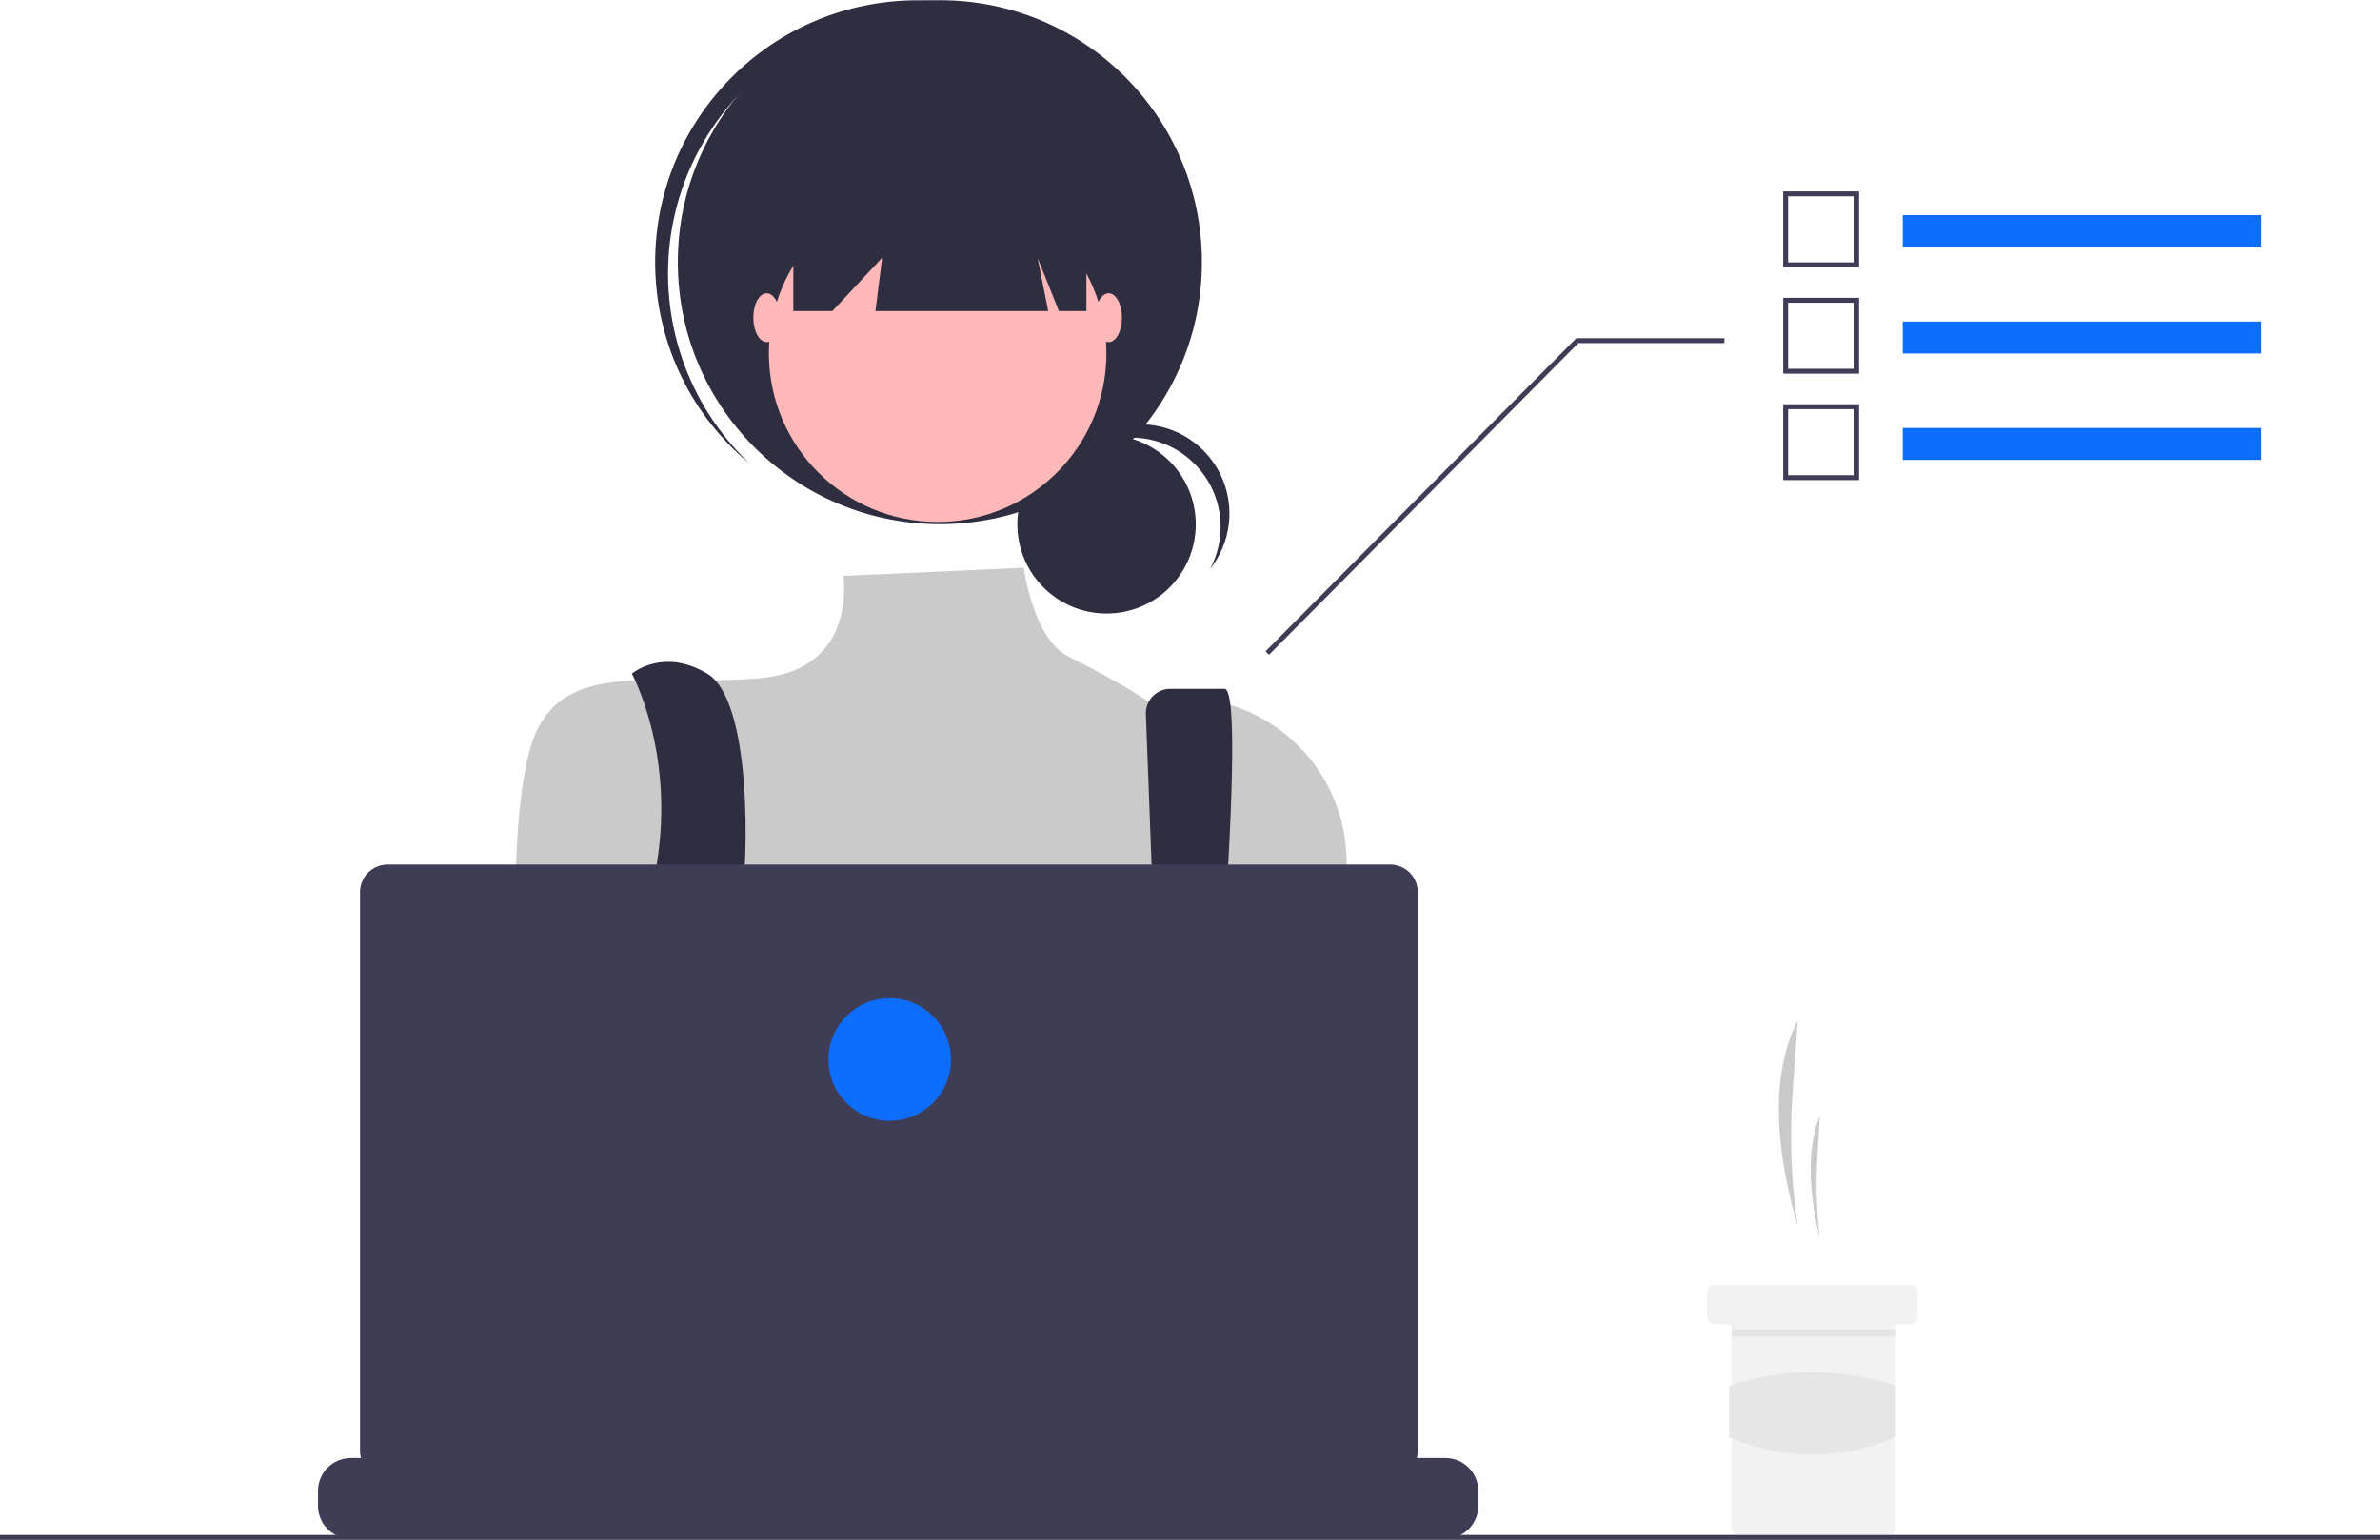
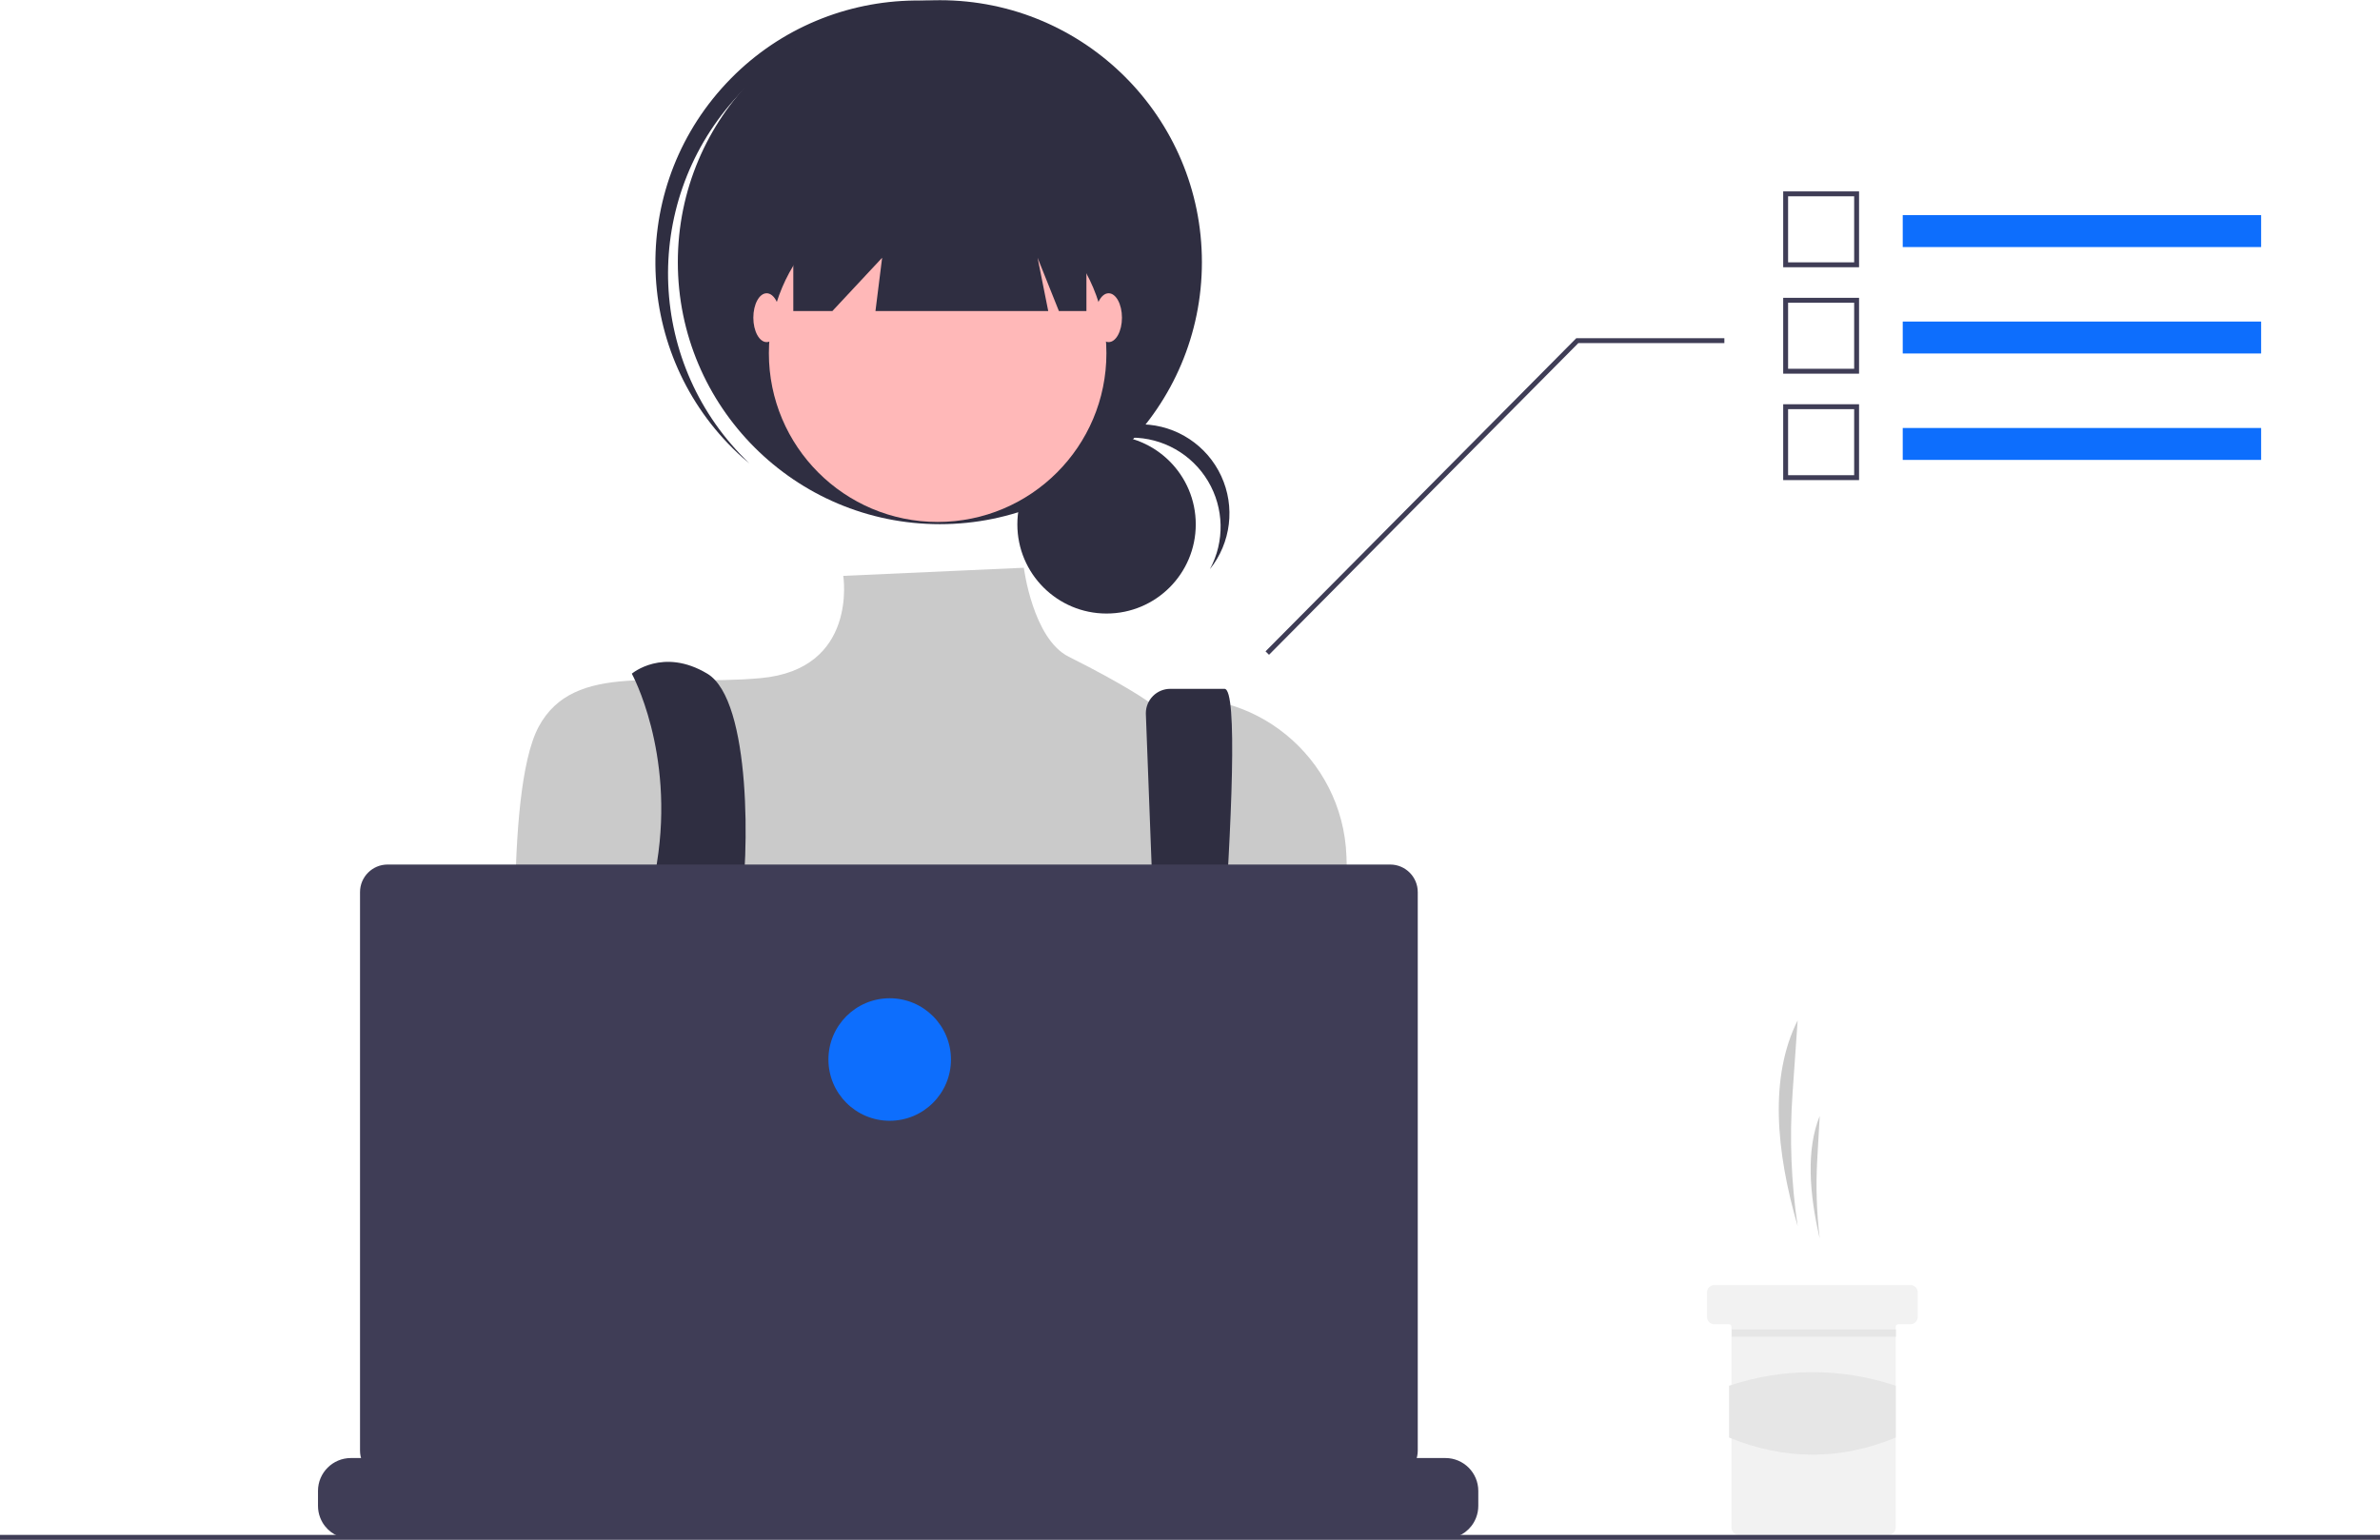
- <svg xmlns="http://www.w3.org/2000/svg" data-name="Layer 1" width="971.052" height="628.381">
-   <path d="M733.457 500.406a249.626 249.626 0 0 1-2.094-54.111l2.094-29.89c-11.541 22.966-8.933 53.193 0 84ZM742.457 505.406a183.497 183.497 0 0 1-1.007-32.21l1.007-17.79c-5.553 13.67-4.298 31.662 0 50Z" fill="#cacaca" />
-   <path d="M782.462 527.408v10a3.016 3.016 0 0 1-3 3h-5a.996.996 0 0 0-1 1v82a3.016 3.016 0 0 1-3 3h-61a3.002 3.002 0 0 1-3-3v-82a1.003 1.003 0 0 0-1-1h-6a3.002 3.002 0 0 1-3-3v-10a2.996 2.996 0 0 1 3-3h80a3.009 3.009 0 0 1 3 3Z" fill="#f2f2f2" />
-   <path fill="#e6e6e6" d="M706.552 542.508h67v3h-67zM773.462 586.653c-22.42 9.278-45.084 9.38-68 0v-21.135a106.79 106.79 0 0 1 68 0Z" />
+ <svg xmlns="http://www.w3.org/2000/svg" id="ab47acfe-844d-4101-aa7b-df38aa50dbe4" data-name="Layer 1" width="971.052" height="628.381" viewBox="0 0 971.052 628.381">
+   <path d="M847.931,636.215h0a249.626,249.626,0,0,1-2.095-54.111l2.095-29.889h0c-11.542,22.966-8.933,53.192,0,84Z" transform="translate(-114.4741 -135.8093)" fill="#cacaca" />
+   <path d="M856.931,641.215h0a183.497,183.497,0,0,1-1.008-32.209l1.008-17.791h0C851.378,604.885,852.633,622.877,856.931,641.215Z" transform="translate(-114.4741 -135.8093)" fill="#cacaca" />
+   <path d="M896.936,663.217v10a3.016,3.016,0,0,1-3,3h-5a.996.996,0,0,0-1,1v82a3.016,3.016,0,0,1-3,3h-61a3.002,3.002,0,0,1-3-3v-82a1.003,1.003,0,0,0-1-1h-6a3.002,3.002,0,0,1-3-3v-10a2.996,2.996,0,0,1,3-3h80A3.009,3.009,0,0,1,896.936,663.217Z" transform="translate(-114.4741 -135.8093)" fill="#f2f2f2" />
+   <rect x="706.552" y="542.508" width="67" height="3" fill="#e6e6e6" />
+   <path d="M887.936,722.462c-22.42,9.278-45.084,9.38-68,0V701.327a106.79,106.79,0,0,1,68,0Z" transform="translate(-114.4741 -135.8093)" fill="#e6e6e6" />
  <circle cx="451.481" cy="213.985" r="36.396" fill="#2f2e41" />
-   <path d="M461.621 178.591a36.4 36.4 0 0 1 32.04 53.67 36.387 36.387 0 1 0-60.455-39.983 36.306 36.306 0 0 1 28.415-13.687Z" fill="#2f2e41" />
+   <path d="M576.095,314.401a36.401,36.401,0,0,1,32.039,53.669,36.387,36.387,0,1,0-60.454-39.982A36.306,36.306,0,0,1,576.095,314.401Z" transform="translate(-114.4741 -135.8093)" fill="#2f2e41" />
  <circle cx="383.471" cy="106.996" r="106.912" fill="#2f2e41" />
-   <path d="M299.562 40.662a106.893 106.893 0 0 1 148.167-11.21c-.874-.831-1.74-1.67-2.648-2.477a106.913 106.913 0 0 0-142.066 159.808c.908.807 1.842 1.568 2.77 2.339a106.893 106.893 0 0 1-6.223-148.46Z" fill="#2f2e41" />
+   <path d="M414.036,176.471A106.893,106.893,0,0,1,562.203,165.261c-.874-.831-1.739-1.669-2.648-2.476a106.913,106.913,0,0,0-142.066,159.807c.908.808,1.842,1.568,2.77,2.339A106.893,106.893,0,0,1,414.036,176.471Z" transform="translate(-114.4741 -135.8093)" fill="#2f2e41" />
  <circle cx="382.565" cy="144.143" r="68.859" fill="#ffb8b8" />
-   <path d="m417.74 231.695-73.688 3.313s6.15 38.108-33.715 41.732-76.108-7.248-90.604 19.933-8.249 123.966-8.249 123.966 27.182 97.852 48.926 112.349 212.013-5.436 212.013-5.436l79.629-100.544-2.697-77.54c-1.409-40.49-38.377-70.891-78.194-63.398q-1.173.221-2.362.476s-8.747-6.538-32.747-18.538c-14.677-7.338-18.312-36.313-18.312-36.313Z" fill="#cacaca" />
-   <path d="M257.786 274.928s17.514 31.778 10.266 77.08 23.164 141.114 23.164 141.114l21.745-5.436s-14.497-94.228-10.873-115.973 4.624-85.912-13.496-96.785-30.806 0-30.806 0ZM467.525 291.59l7.616 200.626 14.497 9.06s20.839-220.167 9.966-220.167h-22.122a9.97 9.97 0 0 0-9.97 9.97q0 .256.013.511Z" fill="#2f2e41" />
+   <path d="M532.214,367.505l-73.688,3.313s6.15,38.108-33.715,41.732-76.107-7.248-90.604,19.933-8.248,123.966-8.248,123.966,27.181,97.852,48.926,112.349,212.013-5.436,212.013-5.436L666.526,562.817l-2.697-77.54c-1.408-40.491-38.377-70.892-78.194-63.398q-1.173.221-2.362.475s-8.747-6.538-32.747-18.538C535.849,396.479,532.214,367.505,532.214,367.505Z" transform="translate(-114.4741 -135.8093)" fill="#cacaca" />
+   <path d="M372.26,410.738s17.514,31.778,10.266,77.08,23.164,141.114,23.164,141.114l21.745-5.436s-14.497-94.228-10.872-115.973,4.624-85.913-13.497-96.785S372.26,410.738,372.26,410.738Z" transform="translate(-114.4741 -135.8093)" fill="#2f2e41" />
+   <path d="M581.999,427.4l7.617,200.626,14.497,9.06s20.839-220.167,9.966-220.167H591.956a9.97,9.97,0,0,0-9.97,9.97Q581.986,427.145,581.999,427.4Z" transform="translate(-114.4741 -135.8093)" fill="#2f2e41" />
  <circle cx="301.182" cy="479.532" r="9.06" fill="#0d6efd" />
  <circle cx="482.39" cy="488.592" r="9.06" fill="#0d6efd" />
-   <path fill="#2f2e41" d="M323.672 58.069v68.859h15.947l20.295-21.745-2.718 21.745h70.489l-4.349-21.745 8.698 21.745h11.235V58.069H323.672z" />
+   <polygon points="323.672 58.069 323.672 126.928 339.619 126.928 359.914 105.183 357.196 126.928 427.685 126.928 423.336 105.183 432.034 126.928 443.269 126.928 443.269 58.069 323.672 58.069" fill="#2f2e41" />
  <ellipse cx="312.8" cy="129.647" rx="5.436" ry="9.966" fill="#ffb8b8" />
  <ellipse cx="452.329" cy="129.647" rx="5.436" ry="9.966" fill="#ffb8b8" />
-   <path d="M603.152 608.446v6.07a13.34 13.34 0 0 1-.91 4.87 13.683 13.683 0 0 1-.97 2 13.437 13.437 0 0 1-11.55 6.56h-446.55a13.437 13.437 0 0 1-11.55-6.56 13.69 13.69 0 0 1-.97-2 13.341 13.341 0 0 1-.91-4.87v-6.07a13.426 13.426 0 0 1 13.423-13.43h25.747v-2.83a.56.56 0 0 1 .558-.56h13.432a.56.56 0 0 1 .56.558v2.832h8.39v-2.83a.56.56 0 0 1 .558-.56h13.432a.56.56 0 0 1 .56.558v2.832h8.4v-2.83a.56.56 0 0 1 .558-.56h13.432a.56.56 0 0 1 .56.558v2.832h8.39v-2.83a.56.56 0 0 1 .558-.56h13.432a.56.56 0 0 1 .56.558v2.832h8.39v-2.83a.56.56 0 0 1 .558-.56h13.432a.56.56 0 0 1 .56.558v2.832h8.4v-2.83a.56.56 0 0 1 .558-.56h13.432a.56.56 0 0 1 .56.558v2.832h8.39v-2.83a.56.56 0 0 1 .558-.56h105.202a.56.56 0 0 1 .56.558v2.832h8.4v-2.83a.56.56 0 0 1 .558-.56h13.432a.566.566 0 0 1 .56.56v2.83h8.39v-2.83a.56.56 0 0 1 .558-.56h13.432a.56.56 0 0 1 .56.558v2.832h8.39v-2.83a.56.56 0 0 1 .558-.56h13.432a.56.56 0 0 1 .56.558v2.832h8.4v-2.83a.56.56 0 0 1 .558-.56h13.432a.557.557 0 0 1 .55.56v2.83h8.4v-2.83a.56.56 0 0 1 .558-.56h13.432a.56.56 0 0 1 .56.558v2.832h8.39v-2.83a.56.56 0 0 1 .558-.56h13.432a.56.56 0 0 1 .56.559v2.831h39.17a13.426 13.426 0 0 1 13.43 13.423Z" fill="#3f3d56" />
-   <path fill="#3f3d56" d="M0 626.381h971.052v2H0zM567.194 352.812H158.151a11.259 11.259 0 0 0-11.259 11.259v227.911a11.259 11.259 0 0 0 11.259 11.259h409.043a11.259 11.259 0 0 0 11.259-11.259V364.071a11.259 11.259 0 0 0-11.259-11.259Z" />
+   <path d="M717.626,744.255v6.07a13.34,13.34,0,0,1-.91,4.87,13.683,13.683,0,0,1-.97,2,13.437,13.437,0,0,1-11.55,6.56h-446.55a13.437,13.437,0,0,1-11.55-6.56,13.69,13.69,0,0,1-.97-2,13.341,13.341,0,0,1-.91-4.87v-6.07a13.426,13.426,0,0,1,13.423-13.43h25.747v-2.83a.559.559,0,0,1,.558-.56h13.432a.559.559,0,0,1,.56.558v2.832h8.39v-2.83a.559.559,0,0,1,.558-.56h13.432a.559.559,0,0,1,.56.558v2.832h8.4v-2.83a.559.559,0,0,1,.558-.56h13.432a.559.559,0,0,1,.56.558v2.832h8.39v-2.83a.559.559,0,0,1,.558-.56h13.432a.559.559,0,0,1,.56.558v2.832h8.39v-2.83a.559.559,0,0,1,.558-.56h13.432a.559.559,0,0,1,.56.558v2.832h8.4v-2.83a.559.559,0,0,1,.558-.56h13.432a.559.559,0,0,1,.56.558v2.832h8.39v-2.83a.559.559,0,0,1,.558-.56H526.806a.559.559,0,0,1,.56.558v2.832h8.4v-2.83a.559.559,0,0,1,.558-.56h13.432a.566.566,0,0,1,.56.56v2.83h8.39v-2.83a.559.559,0,0,1,.558-.56h13.432a.559.559,0,0,1,.56.558v2.832h8.39v-2.83a.559.559,0,0,1,.558-.56h13.432a.559.559,0,0,1,.56.558v2.832h8.4v-2.83a.559.559,0,0,1,.558-.56h13.432a.557.557,0,0,1,.55.56v2.83h8.4v-2.83a.559.559,0,0,1,.558-.56h13.432a.559.559,0,0,1,.56.558v2.832h8.39v-2.83a.559.559,0,0,1,.558-.56h13.432a.559.559,0,0,1,.56.558v2.832h39.17a13.426,13.426,0,0,1,13.43,13.423Z" transform="translate(-114.4741 -135.8093)" fill="#3f3d56" />
+   <rect y="626.381" width="971.052" height="2" fill="#3f3d56" />
+   <path d="M681.668,488.621H272.625a11.259,11.259,0,0,0-11.259,11.259V727.791A11.259,11.259,0,0,0,272.625,739.05H681.668a11.259,11.259,0,0,0,11.259-11.259V499.88a11.259,11.259,0,0,0-11.259-11.259Z" transform="translate(-114.4741 -135.8093)" fill="#3f3d56" />
  <circle cx="363" cy="432.381" r="25" fill="#0d6efd" />
-   <path fill="#3f3d56" d="m517.763 267.219 126.206-127.203h59.583v-2h-60.418l-.293.297-126.5 127.5 1.422 1.406z" />
-   <path fill="#0d6efd" d="M776.328 87.792h146.224v13.03H776.328z" />
-   <path d="M758.507 109.061h-30.955V78.105h30.955Zm-28.955-2h26.955V80.105h-26.955Z" fill="#3f3d56" />
-   <path fill="#0d6efd" d="M776.328 131.225h146.224v13.03H776.328z" />
-   <path d="M758.507 152.494h-30.955v-30.955h30.955Zm-28.955-2h26.955v-26.955h-26.955Z" fill="#3f3d56" />
-   <path fill="#0d6efd" d="M776.328 174.658h146.224v13.03H776.328z" />
-   <path d="M758.507 195.926h-30.955v-30.955h30.955Zm-28.955-2h26.955v-26.955h-26.955Z" fill="#3f3d56" />
+   <polygon points="517.763 267.219 643.969 140.016 703.552 140.016 703.552 138.016 643.134 138.016 642.841 138.313 516.341 265.813 517.763 267.219" fill="#3f3d56" />
+   <rect x="776.328" y="87.792" width="146.224" height="13.03" fill="#0d6efd" />
+   <path d="M872.981,244.87H842.026V213.915H872.981Zm-28.955-2H870.981V215.915H844.026Z" transform="translate(-114.4741 -135.8093)" fill="#3f3d56" />
+   <rect x="776.328" y="131.225" width="146.224" height="13.03" fill="#0d6efd" />
+   <path d="M872.981,288.303H842.026V257.348H872.981Zm-28.955-2H870.981V259.348H844.026Z" transform="translate(-114.4741 -135.8093)" fill="#3f3d56" />
+   <rect x="776.328" y="174.658" width="146.224" height="13.03" fill="#0d6efd" />
+   <path d="M872.981,331.736H842.026V300.781H872.981Zm-28.955-2H870.981V302.781H844.026Z" transform="translate(-114.4741 -135.8093)" fill="#3f3d56" />
</svg>
